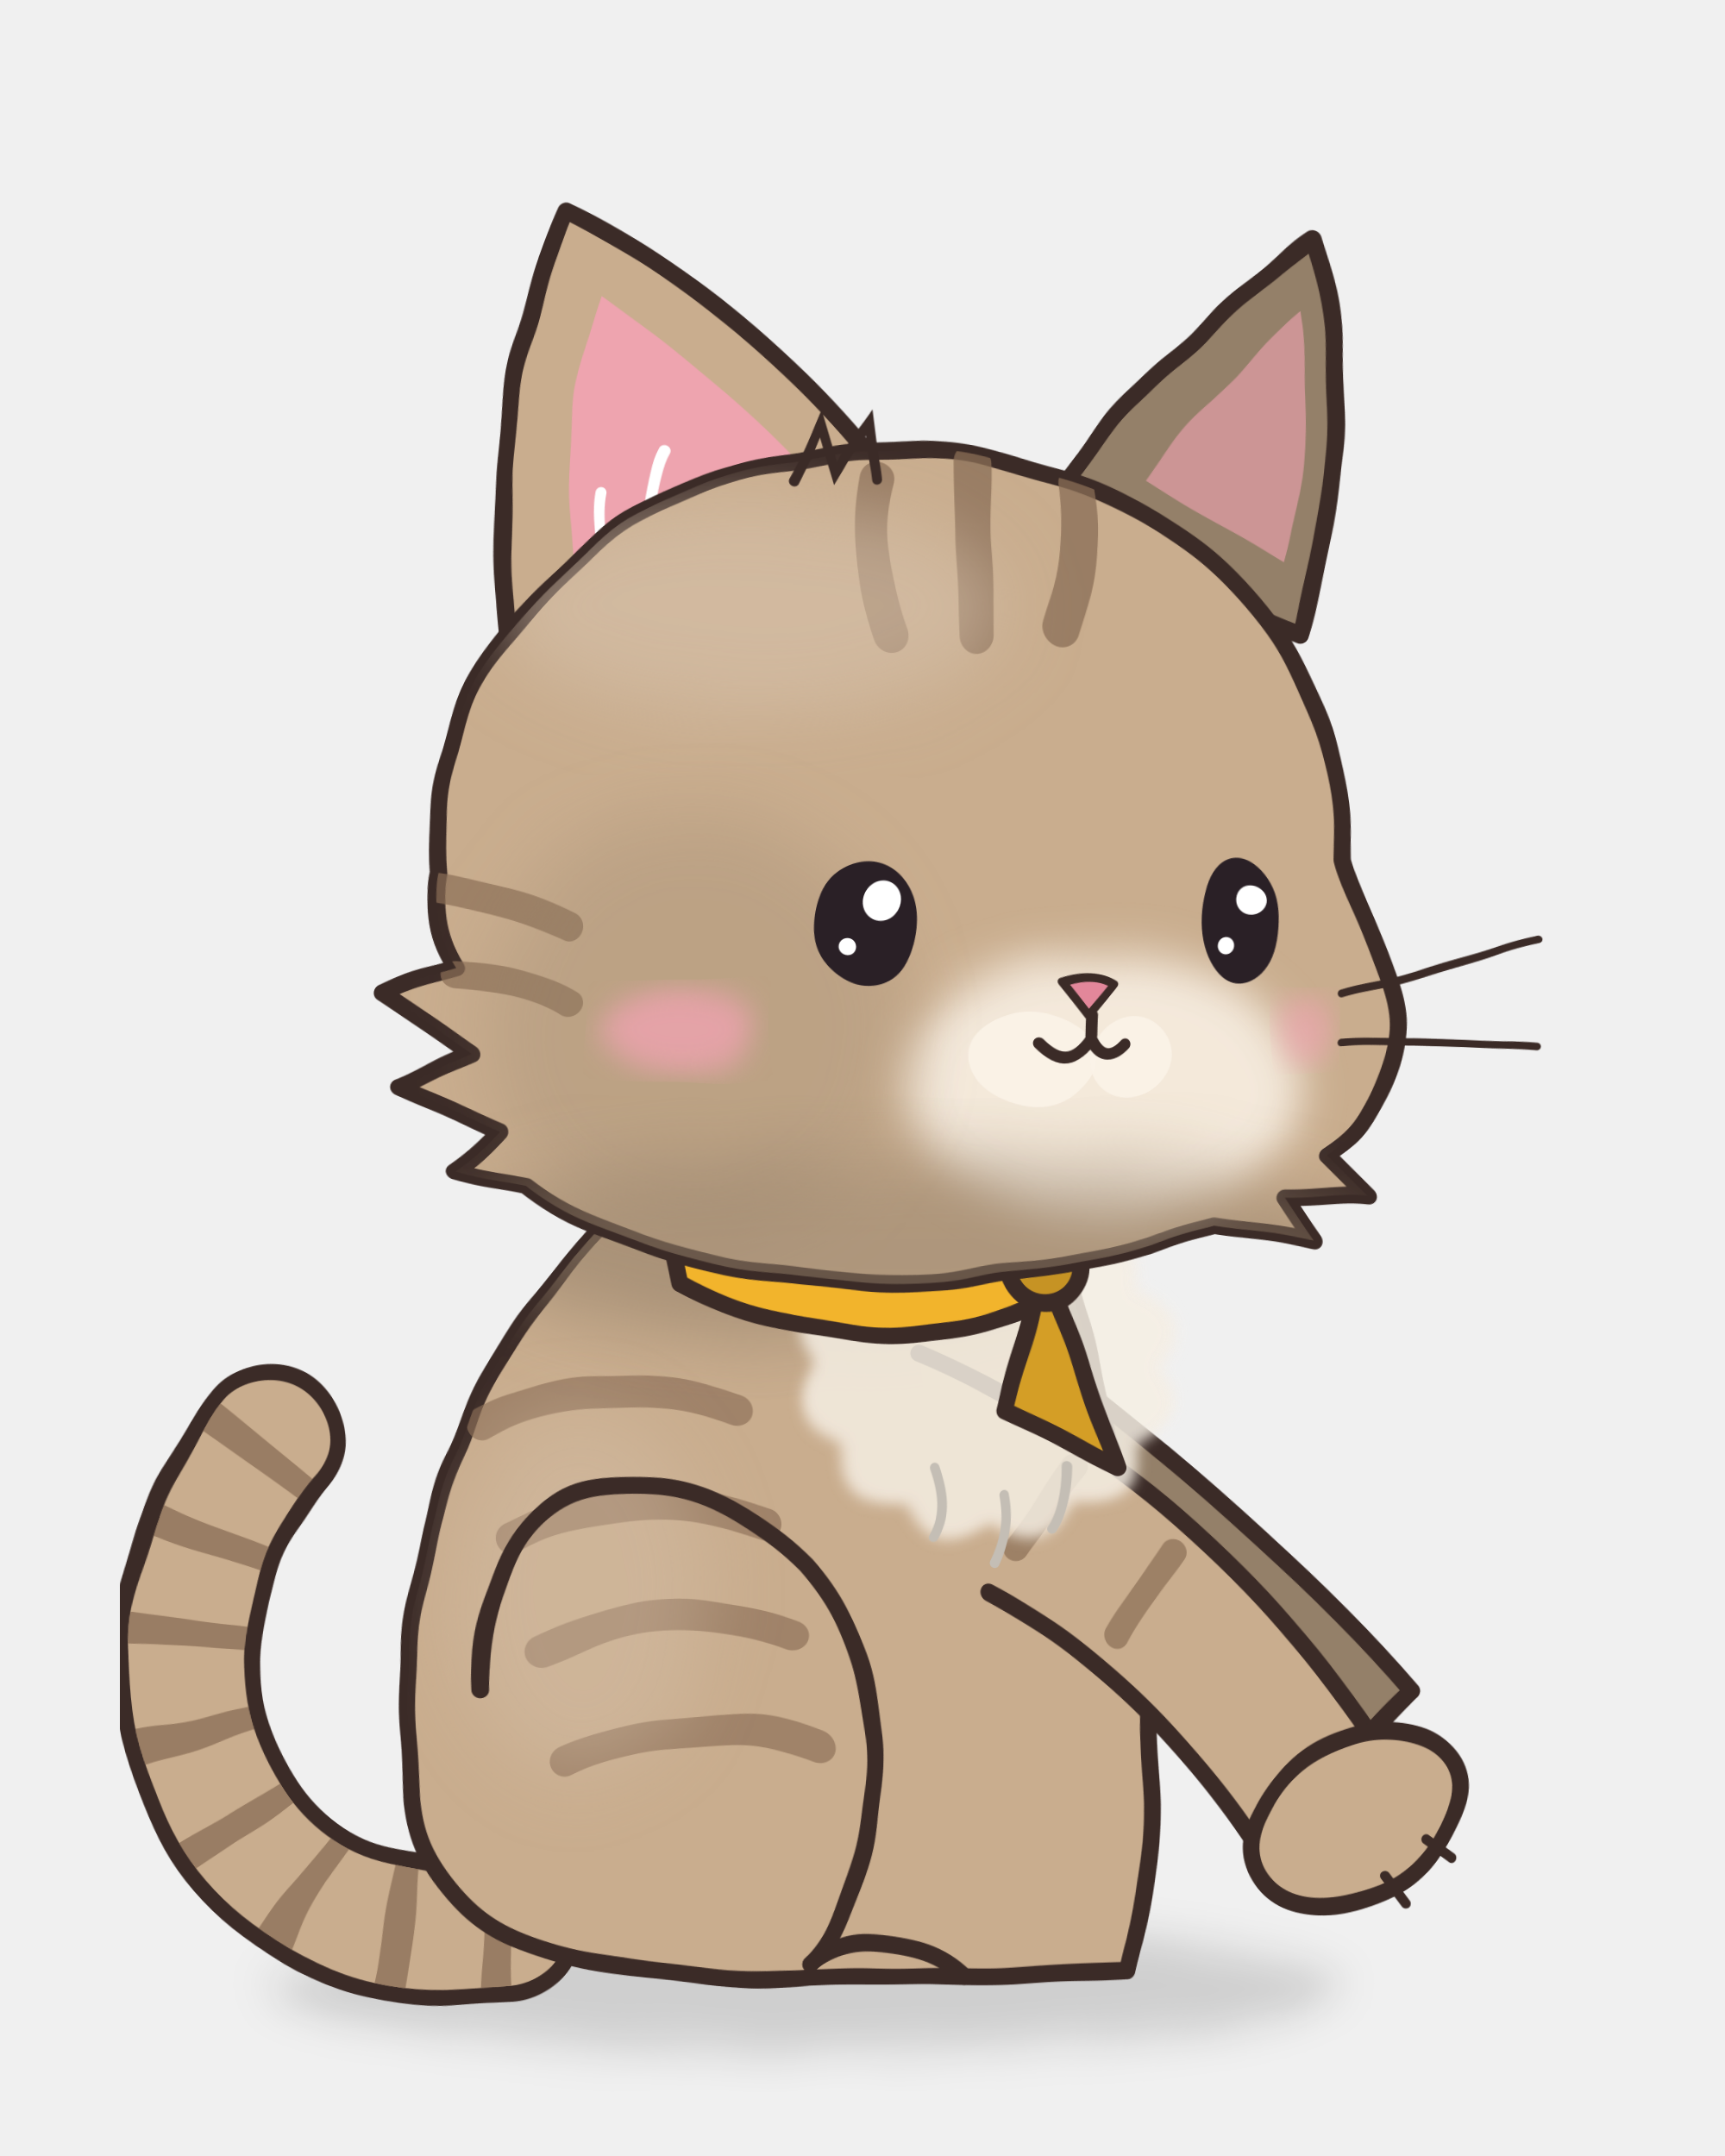
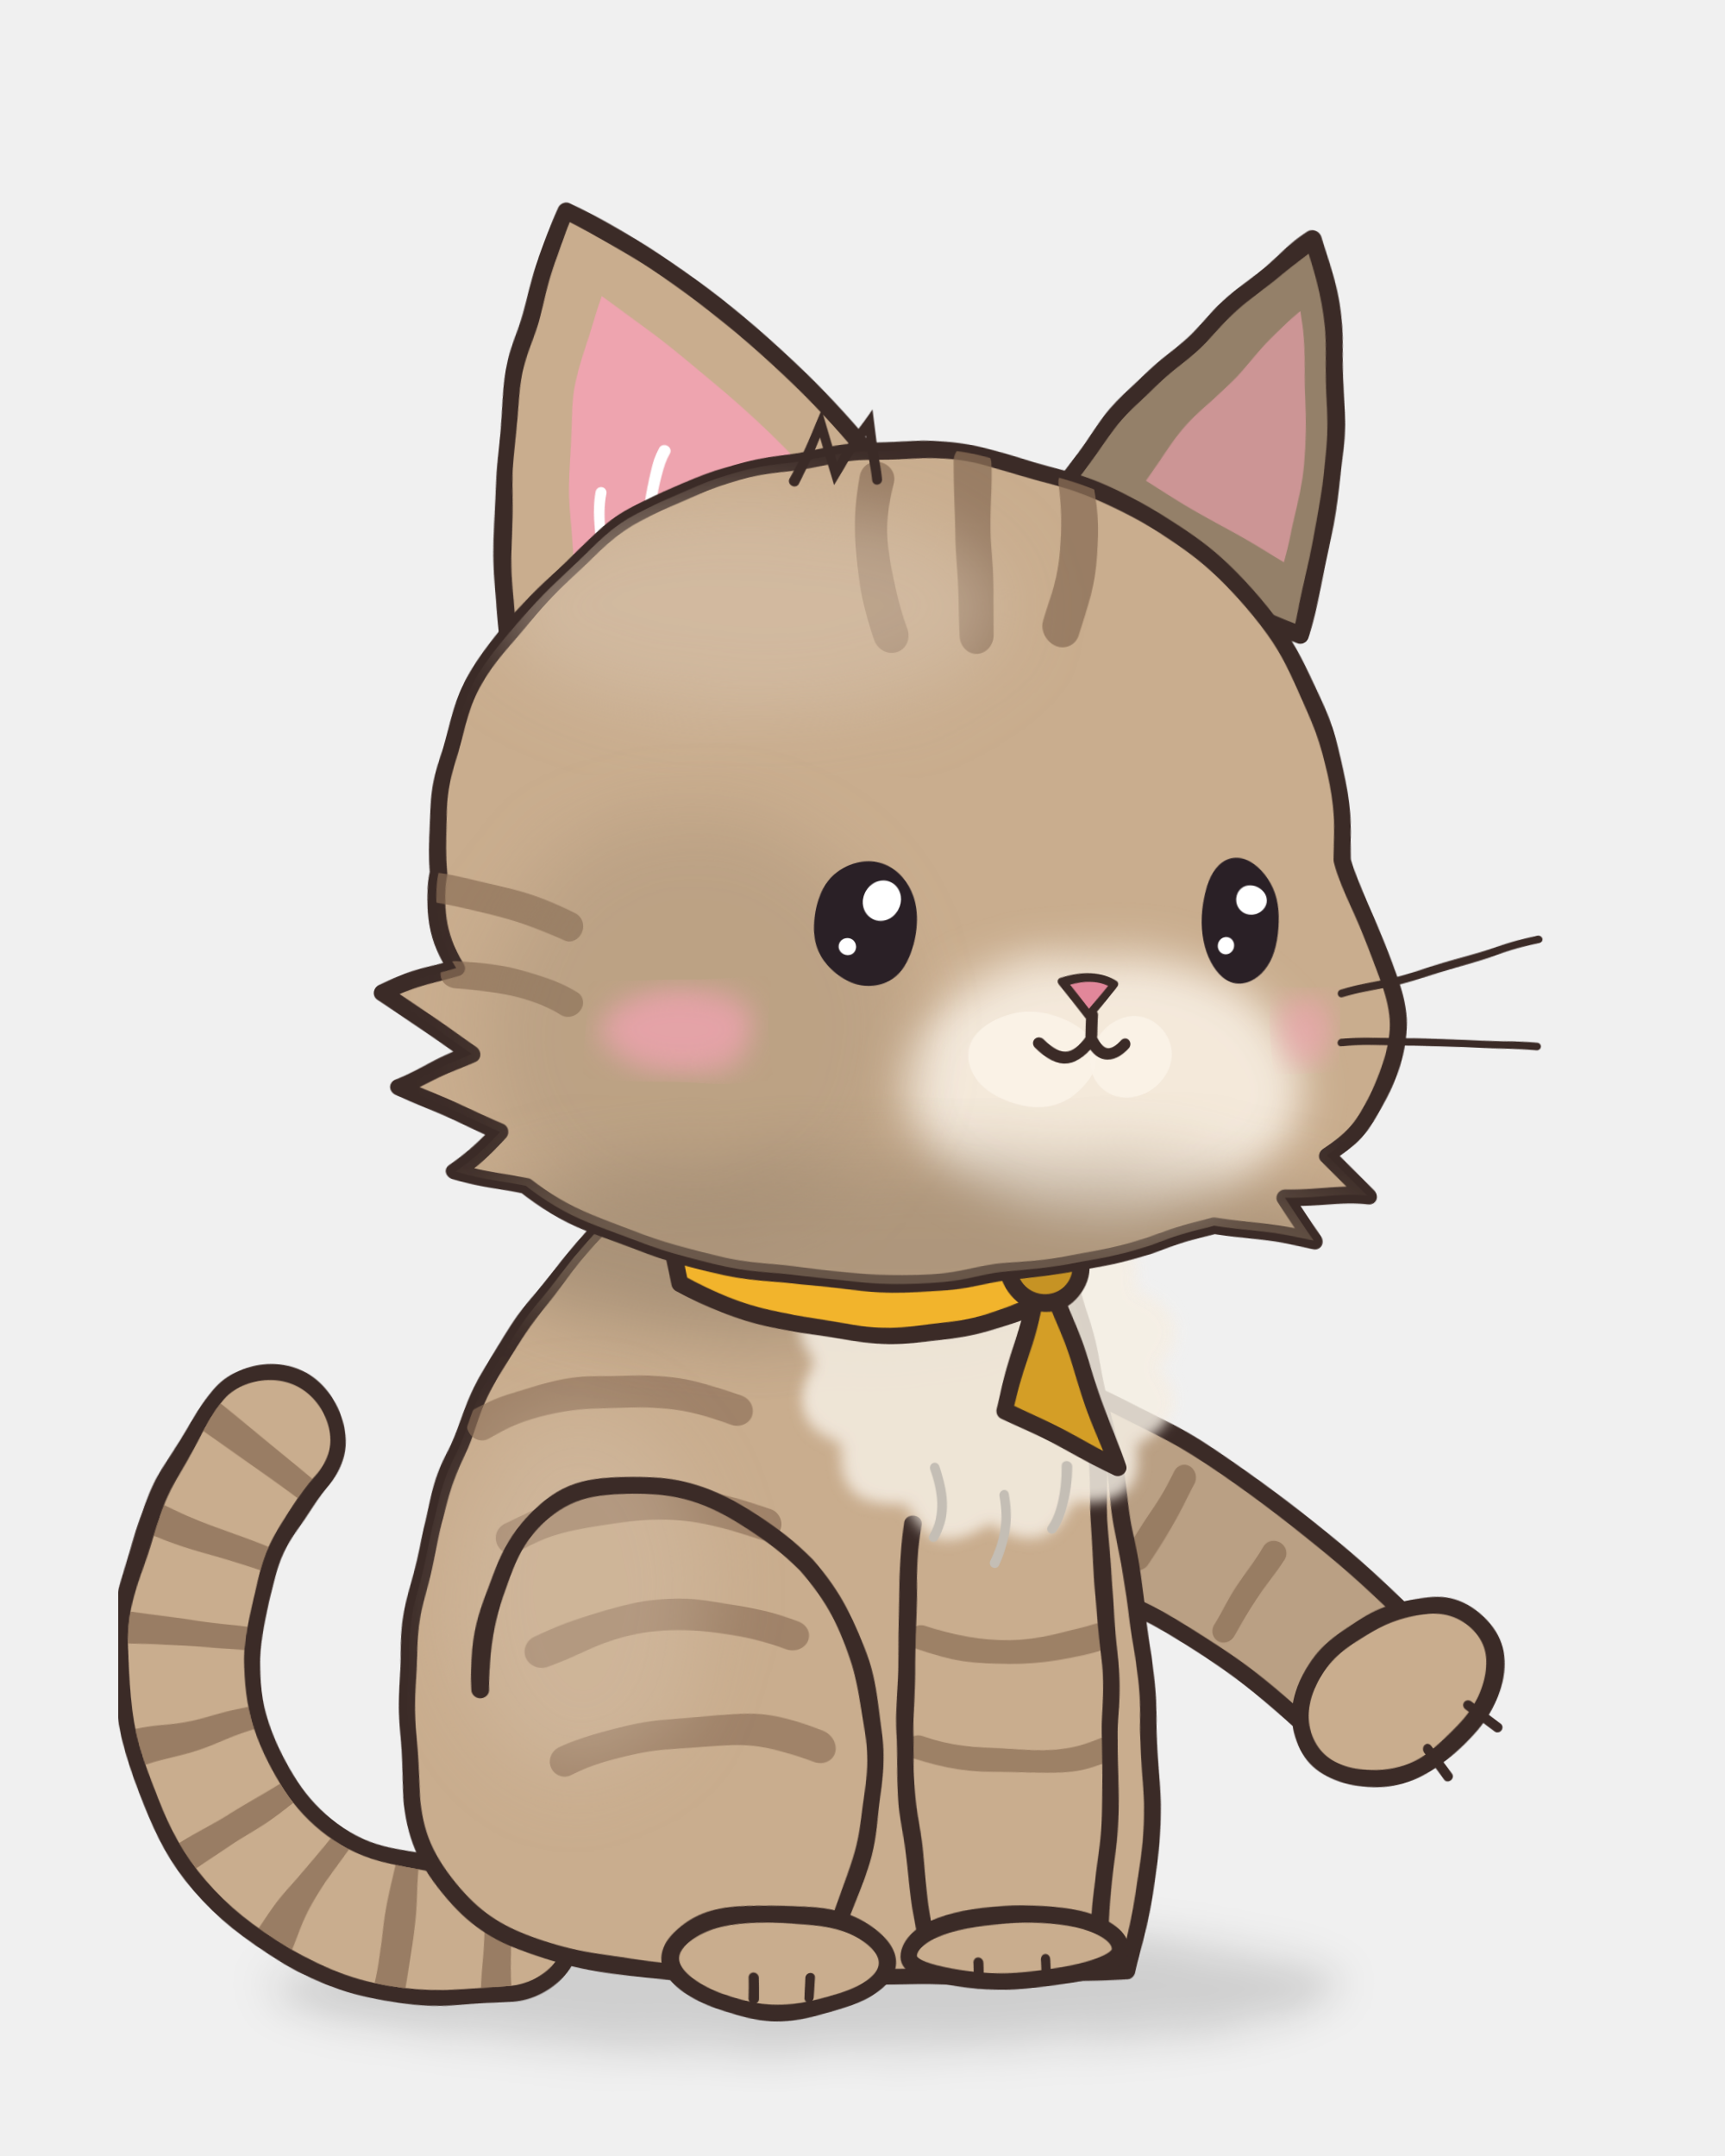
<svg xmlns="http://www.w3.org/2000/svg" viewBox="-104 -252 208 260">
  <defs>
    <filter id="ink" x="-5%" y="-5%" width="110%" height="110%">
      <feTurbulence type="fractalNoise" baseFrequency=".05" numOctaves="2" seed="3" result="n" />
      <feDisplacementMap in="SourceGraphic" in2="n" scale="2.2" />
    </filter>
    <filter id="pencil">
      <feTurbulence type="fractalNoise" baseFrequency="1.1 .35" numOctaves="2" seed="5" />
      <feColorMatrix values="0 0 0 0 .25  0 0 0 0 .2  0 0 0 0 .18  0 0 0 .22 -.02" />
      <feComposite in2="SourceGraphic" operator="in" />
    </filter>
    <filter id="blur1">
      <feGaussianBlur stdDeviation="1" />
    </filter>
    <filter id="blur2">
      <feGaussianBlur stdDeviation="2" />
    </filter>
    <filter id="blur3" x="-30%" y="-30%" width="160%" height="160%">
      <feGaussianBlur stdDeviation="3" />
    </filter>
    <filter id="blur4" x="-30%" y="-30%" width="160%" height="160%">
      <feGaussianBlur stdDeviation="5" />
    </filter>
  </defs>
  <g transform="translate(0 -150) scale(.85) translate(-120 -94)">
    <defs>
      <clipPath id="hslightwhitecalm">
        <path d="M60 98 C58 60 90 38 124 38 C160 38 188 60 188 96 C190 104 196 112 196 120 C196 128 192 134 186 138 L192 144 L180 144 L184 150 L170 148 C164 150 144 156 124 156 C102 156 82 150 72 142 L62 140 L68 134 L54 128 L64 123 L52 115 L62 111 C59 106 59 102 60 98 Z" />
      </clipPath>
      <clipPath id="bslightwhitecalm">
        <path d="M100 138 C68 150 52 194 56 228 C58 250 80 256 112 254 L158 254 C164 232 160 196 150 158 Z" />
      </clipPath>
    </defs>
    <g filter="url(#ink)">
      <ellipse cx="112" cy="256" rx="76" ry="9" fill="#000" opacity=".14" filter="url(#blur3)" />
      <path d="M70 248 C22 252 14 204 36 178" stroke="#3b2b27" stroke-width="21" fill="none" stroke-linecap="round" />
      <path d="M70 248 C22 252 14 204 36 178" stroke="#c9ad8e" stroke-width="16.5" fill="none" stroke-linecap="round" />
      <path d="M70 248 C22 252 14 204 36 178" stroke="#8a6d55" stroke-width="16.5" fill="none" stroke-dasharray="4 10" opacity=".75" />
-       <path d="M150 170 C168 184 186 200 198 214 L186 226 C174 214 158 200 146 192 Z" stroke="#3b2b27" stroke-width="2.4" stroke-linejoin="round" stroke-linecap="round" fill="#948069" />
+       <path d="M136 166 C160 172 182 188 198 204 L186 222 C172 208 156 198 138 196 Z" stroke="#3b2b27" stroke-width="2.4" stroke-linejoin="round" stroke-linecap="round" fill="#baa084" />
+       <path d="M166 184 l-7 11 M178 194 l-7 11" stroke="#8a6d55" stroke-width="3.5" stroke-linecap="round" opacity=".7" />
+       <ellipse cx="196" cy="214" rx="15" ry="10.5" stroke="#3b2b27" stroke-width="2.4" stroke-linejoin="round" stroke-linecap="round" fill="#c9ad8e" transform="rotate(-35 196 214)" />
+       <path d="M200 222 l3 4 M206 216 l4 3" stroke="#3b2b27" stroke-width="1.4" fill="none" stroke-linecap="round" />
      <path d="M100 138 C68 150 52 194 56 228 C58 250 80 256 112 254 L158 254 C164 232 160 196 150 158 Z" stroke="#3b2b27" stroke-width="2.4" stroke-linejoin="round" stroke-linecap="round" fill="#c9ad8e" />
      <g clip-path="url(#bslightwhitecalm)">
        <path d="M66 176 q18 -8 36 -2" stroke="#8a6d55" stroke-width="4.5" fill="none" stroke-linecap="round" opacity=".65" />
        <path d="M70 192 q18 -8 36 -2" stroke="#8a6d55" stroke-width="4.5" fill="none" stroke-linecap="round" opacity=".65" />
        <path d="M74 208 q18 -8 36 -2" stroke="#8a6d55" stroke-width="4.5" fill="none" stroke-linecap="round" opacity=".65" />
        <path d="M78 224 q18 -8 36 -2" stroke="#8a6d55" stroke-width="4.5" fill="none" stroke-linecap="round" opacity=".65" />
        <ellipse cx="110" cy="150" rx="44" ry="14" fill="#948069" opacity=".6" filter="url(#blur4)" />
        <ellipse cx="80" cy="200" rx="18" ry="26" fill="#d8c3ad" opacity=".35" filter="url(#blur4)" />
      </g>
      <path d="M66 214 C64 182 92 176 112 196 C126 212 124 240 112 252" fill="none" stroke="#3b2b27" stroke-width="2.4" stroke-linejoin="round" stroke-linecap="round" />
-       <path d="M112 252 C116 248 128 248 134 254" fill="none" stroke="#3b2b27" stroke-width="2.4" stroke-linejoin="round" stroke-linecap="round" />
-       <path d="M128 166 C152 176 176 196 192 220 L176 236 C164 218 148 204 132 196 Z" fill="#c9ad8e" />
-       <path d="M128 166 C152 176 176 196 192 220" fill="none" stroke="#3b2b27" stroke-width="2.4" stroke-linejoin="round" stroke-linecap="round" />
-       <path d="M176 236 C164 218 150 206 138 200" fill="none" stroke="#3b2b27" stroke-width="2.4" stroke-linejoin="round" stroke-linecap="round" />
-       <path d="M150 182 l-8 12 M164 194 l-8 12" stroke="#8a6d55" stroke-width="3.5" stroke-linecap="round" opacity=".7" />
-       <ellipse cx="190" cy="232" rx="16" ry="11" stroke="#3b2b27" stroke-width="2.4" stroke-linejoin="round" stroke-linecap="round" fill="#c9ad8e" transform="rotate(-30 190 232)" />
-       <path d="M194 240 l3 4 M200 235 l4 3" stroke="#3b2b27" stroke-width="1.4" fill="none" stroke-linecap="round" />
+       <ellipse cx="108" cy="252" rx="15" ry="7" stroke="#3b2b27" stroke-width="2.4" stroke-linejoin="round" stroke-linecap="round" fill="#c9ad8e" />
+       <path d="M104 254 v3 M112 254 v3" stroke="#3b2b27" stroke-width="1.4" fill="none" stroke-linecap="round" />
+       <path d="M128 176 C125 206 126 234 129 251 L154 251 C155 232 156 202 152 172 Z" fill="#c9ad8e" />
+       <path d="M128 206 q12 4 26 0 M128 222 q12 4 26 0" stroke="#8a6d55" stroke-width="3.5" fill="none" stroke-linecap="round" opacity=".7" />
+       <path d="M127 190 C125 210 126 234 129 251" fill="none" stroke="#3b2b27" stroke-width="2.4" stroke-linejoin="round" stroke-linecap="round" />
+       <path d="M152 172 C156 202 155 232 154 251" fill="none" stroke="#3b2b27" stroke-width="2.4" stroke-linejoin="round" stroke-linecap="round" />
+       <path d="M126 251 C126 244 157 244 157 251 C157 256 126 256 126 251 Z" stroke="#3b2b27" stroke-width="2.4" stroke-linejoin="round" stroke-linecap="round" fill="#c9ad8e" />
+       <path d="M136 252 v3 M146 252 v3" stroke="#3b2b27" stroke-width="1.4" fill="none" stroke-linecap="round" />
      <path d="M162.0 168.0 Q167.9 175.5 158.8 179.0 Q159.9 188.5 150.0 187.1 Q146.0 196.0 138.0 190.0 Q130.0 196.0 126.0 187.1 Q116.1 188.5 117.2 179.0 Q108.1 175.5 114.0 168.0 Q108.1 160.5 117.2 157.0 Q116.1 147.5 126.0 148.9 Q130.0 140.0 138.0 146.0 Q146.0 140.0 150.0 148.9 Q159.9 147.5 158.8 157.0 Q167.9 160.5 162.0 168.0Z" fill="#f5eee3" opacity="0.85" filter="url(#blur1)" />
      <path d="M130 182 q2 6 0 10 M140 186 q1 6 -1 10 M149 182 q0 6 -2 9" stroke="#c4beb5" stroke-width="1.4" fill="none" stroke-linecap="round" />
      <path d="M92 144 Q122 160 150 148 L148 158 Q120 170 94 156 Z" stroke="#3b2b27" stroke-width="2.4" stroke-linejoin="round" stroke-linecap="round" fill="#f2b42c" />
      <path d="M146 154 L156 182 L140 174 Z" stroke="#3b2b27" stroke-width="2.4" stroke-linejoin="round" stroke-linecap="round" fill="#d49e26" />
      <circle cx="146" cy="154" r="5" stroke="#3b2b27" stroke-width="2.4" stroke-linejoin="round" stroke-linecap="round" fill="#c69324" />
      <path d="M144 48 C156 32 170 18 184 8 C189 26 188 46 182 64 Z" stroke="#3b2b27" stroke-width="2.4" stroke-linejoin="round" stroke-linecap="round" fill="#948069" />
      <path d="M160 42 C168 32 176 24 182 18 C184 32 183 44 180 54 Z" fill="#f2a3b3" opacity=".6" />
      <path d="M72 78 C66 54 68 28 78 4 C98 14 116 30 128 48 Z" stroke="#3b2b27" stroke-width="2.4" stroke-linejoin="round" stroke-linecap="round" fill="#c9ad8e" />
      <path d="M80 66 C77 48 78 30 83 16 C97 26 109 36 118 48 Z" fill="#f2a3b3" opacity=".9" />
      <path d="M90 56 q-1 -12 2 -18 M97 58 q0 -10 4 -15 M84 58 q-2 -9 -1 -14" stroke="#fff" stroke-width="1.6" fill="none" stroke-linecap="round" />
      <path d="M60 98 C58 60 90 38 124 38 C160 38 188 60 188 96 C190 104 196 112 196 120 C196 128 192 134 186 138 L192 144 L180 144 L184 150 L170 148 C164 150 144 156 124 156 C102 156 82 150 72 142 L62 140 L68 134 L54 128 L64 123 L52 115 L62 111 C59 106 59 102 60 98 Z" stroke="#3b2b27" stroke-width="2.4" stroke-linejoin="round" stroke-linecap="round" fill="#c9ad8e" />
      <g clip-path="url(#hslightwhitecalm)">
        <path d="M122 42 q-2 10 2 22 M136 40 v24 M150 42 q2 10 -2 21" stroke="#8a6d55" stroke-width="5" fill="none" stroke-linecap="round" opacity=".75" />
        <path d="M60 100 q10 1 18 5 M62 112 q10 0 16 4" stroke="#8a6d55" stroke-width="4" fill="none" stroke-linecap="round" opacity=".7" />
        <ellipse cx="154.031" cy="128" rx="28" ry="19" fill="#fbf3e8" opacity=".85" filter="url(#blur3)" />
        <ellipse cx="104" cy="60" rx="36" ry="15" fill="#d8c3ad" opacity=".55" filter="url(#blur4)" />
        <ellipse cx="96" cy="120" rx="30" ry="30" fill="#948069" opacity=".25" filter="url(#blur4)" />
        <ellipse cx="124" cy="152" rx="70" ry="14" fill="#948069" opacity=".5" filter="url(#blur4)" />
      </g>
      <path d="M110 42 l4 -8 l2 7 l5 -7 l1 8" stroke="#3b2b27" stroke-width="1.4" fill="none" stroke-linecap="round" />
      <ellipse cx="120.65" cy="105" rx="7.6" ry="8.74" fill="#2a2026" />
      <circle cx="122.93" cy="101.96" r="2.888" fill="#fff" />
      <circle cx="117.99" cy="108.42" r="1.216" fill="#fff" />
      <ellipse cx="173.737" cy="105" rx="5.5" ry="8.74" fill="#2a2026" />
      <circle cx="175.387" cy="101.96" r="2.09" fill="#fff" />
      <circle cx="171.812" cy="108.42" r="1.216" fill="#fff" />
      <ellipse cx="93.954" cy="120" rx="11" ry="6" fill="#f2a3b3" opacity=".75" filter="url(#blur2)" />
      <ellipse cx="182.868" cy="120" rx="4" ry="5" fill="#f2a3b3" opacity=".6" filter="url(#blur2)" />
      <ellipse cx="144.031" cy="124" rx="9" ry="6.5" fill="#fbf3e8" opacity=".9" />
      <ellipse cx="158.031" cy="124" rx="6" ry="6" fill="#fbf3e8" opacity=".9" />
      <path d="M148.031 113 Q152.031 111 155.031 113 L151.531 117.5 Z" fill="#e2879a" stroke="#3b2b27" stroke-width="1.2" stroke-linejoin="round" />
      <path d="M152.031 117.5 v3 M145.031 122 Q149.031 126 152.031 121 Q154.031 125 157.031 122" stroke="#3b2b27" fill="none" stroke-linecap="round" stroke-linejoin="round" stroke-width="1.7" />
      <path d="M188 115 q14 -3.2 28 -7.6" stroke="#3b2b27" stroke-width="1.1" fill="none" stroke-linecap="round" />
      <path d="M188 122 q14 -0.4 28 0.8" stroke="#3b2b27" stroke-width="1.1" fill="none" stroke-linecap="round" />
      <g transform="translate(6 0)" />
    </g>
  </g>
</svg>
